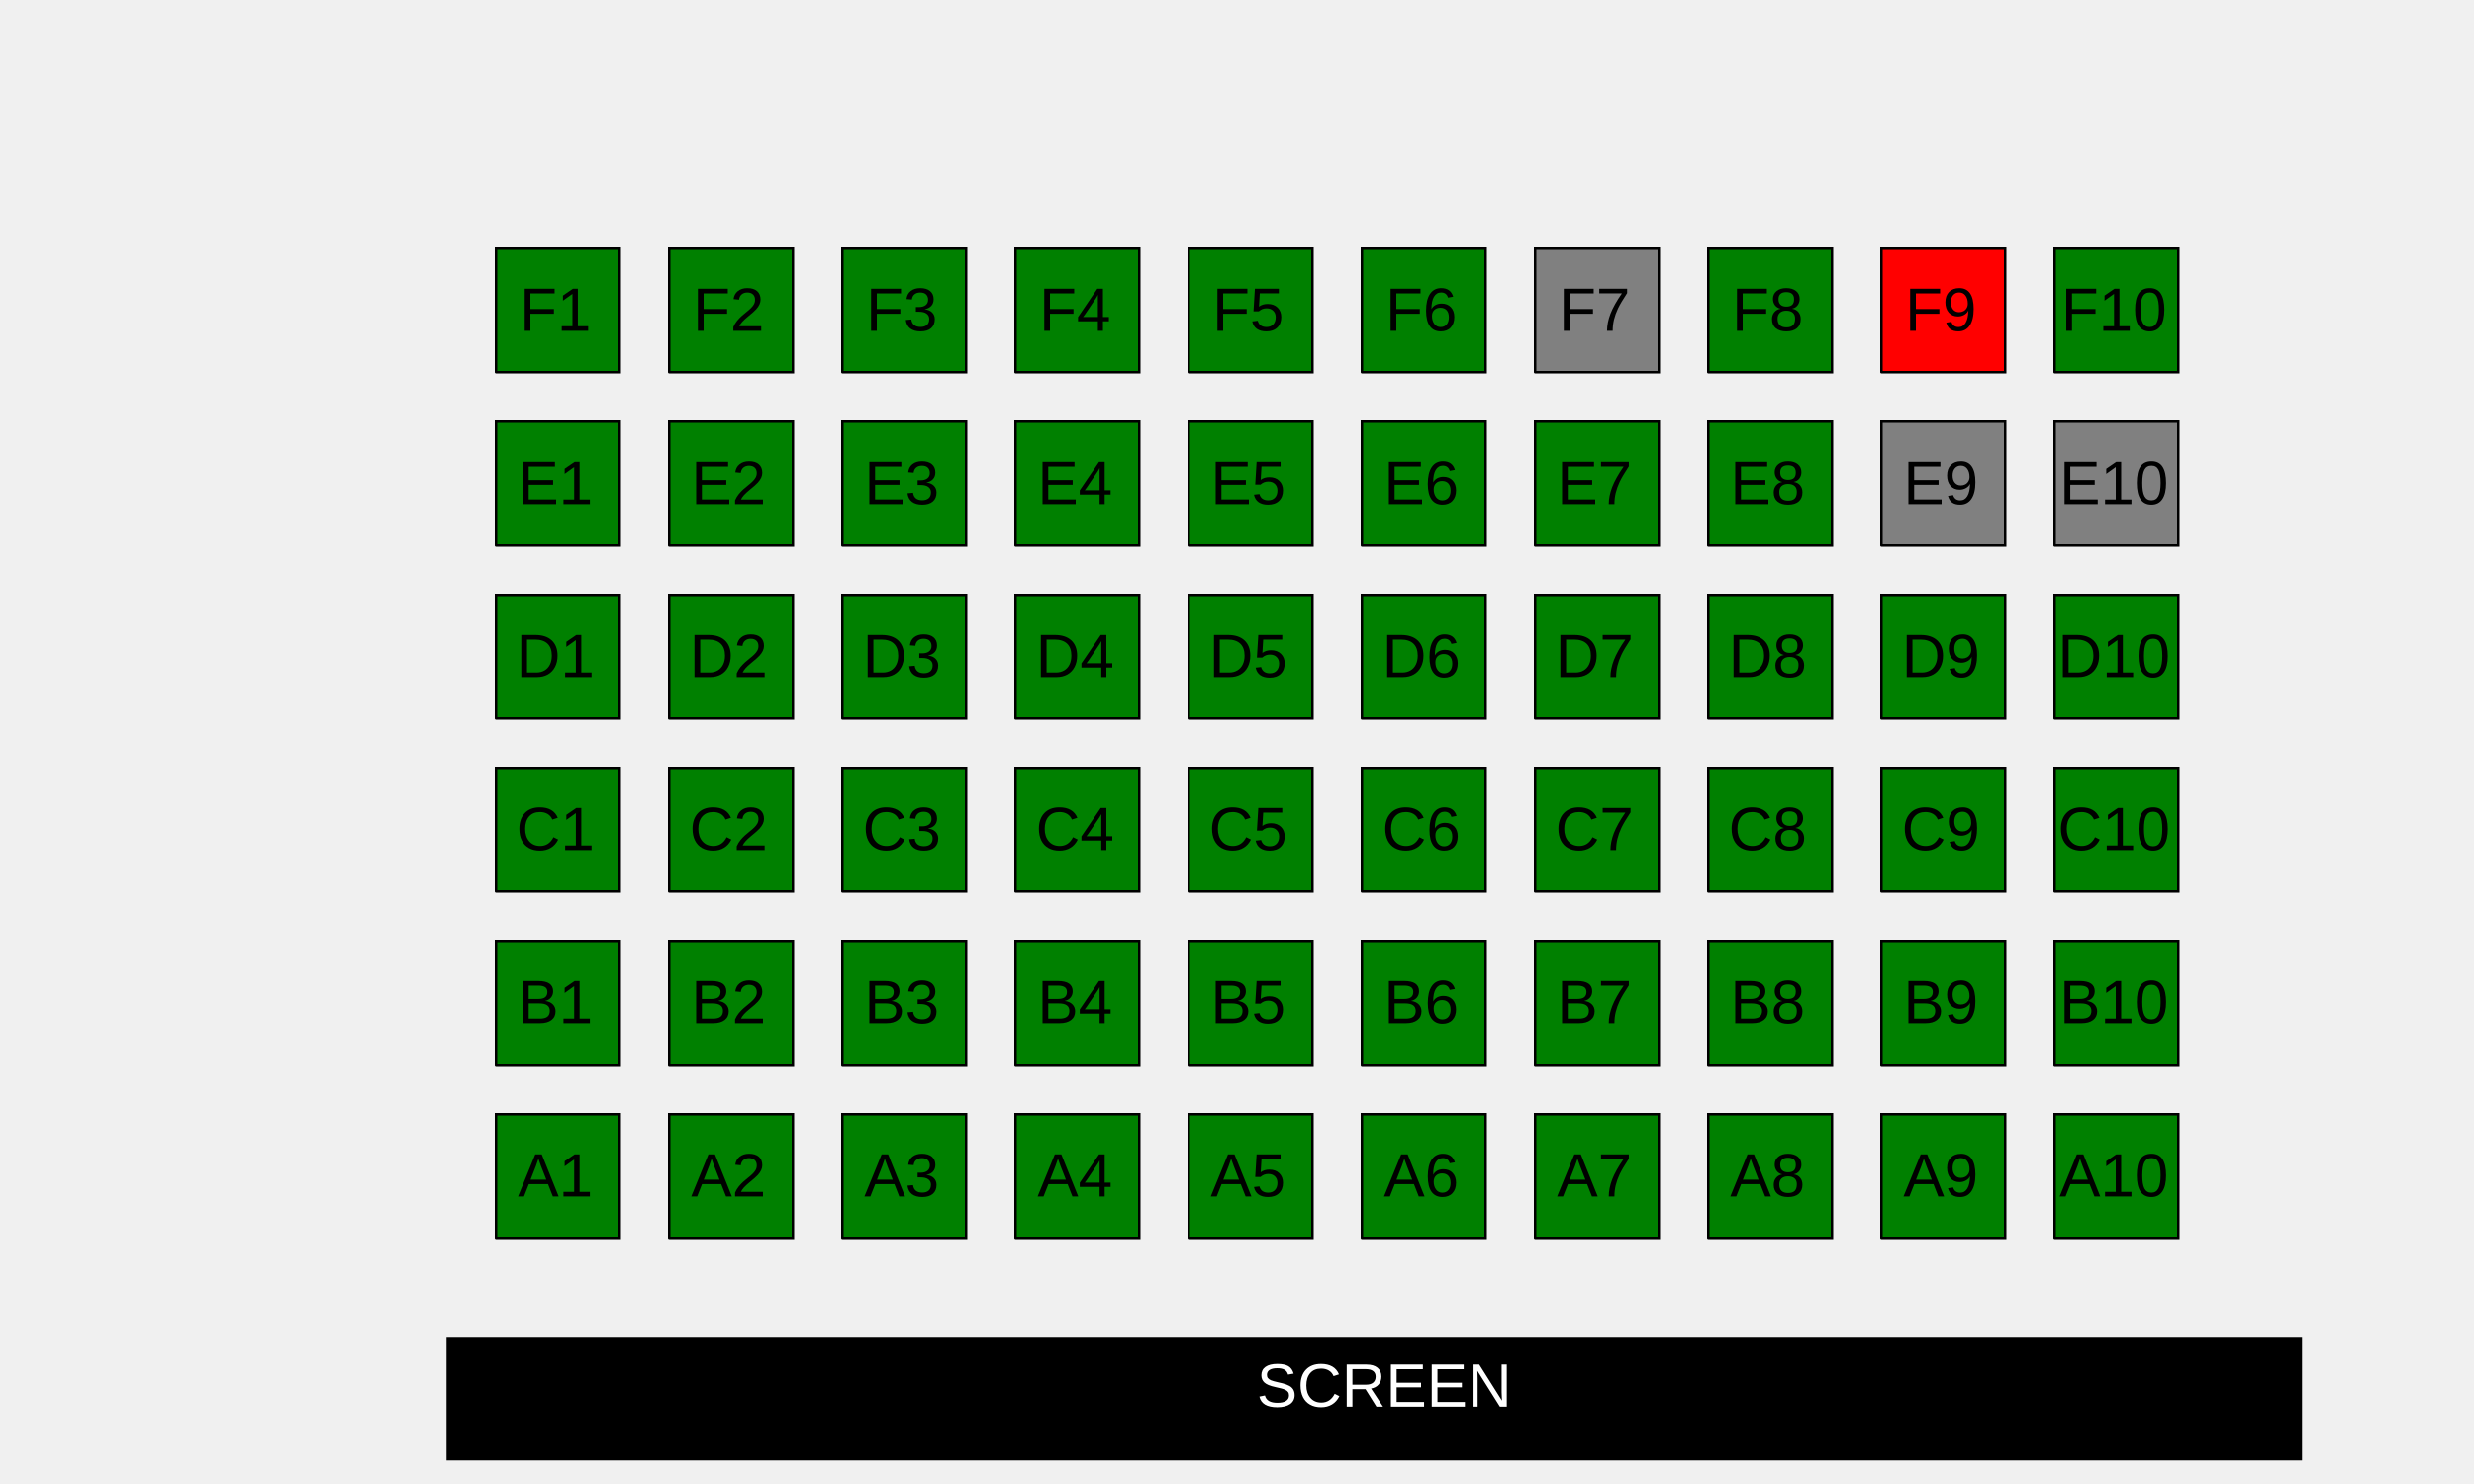
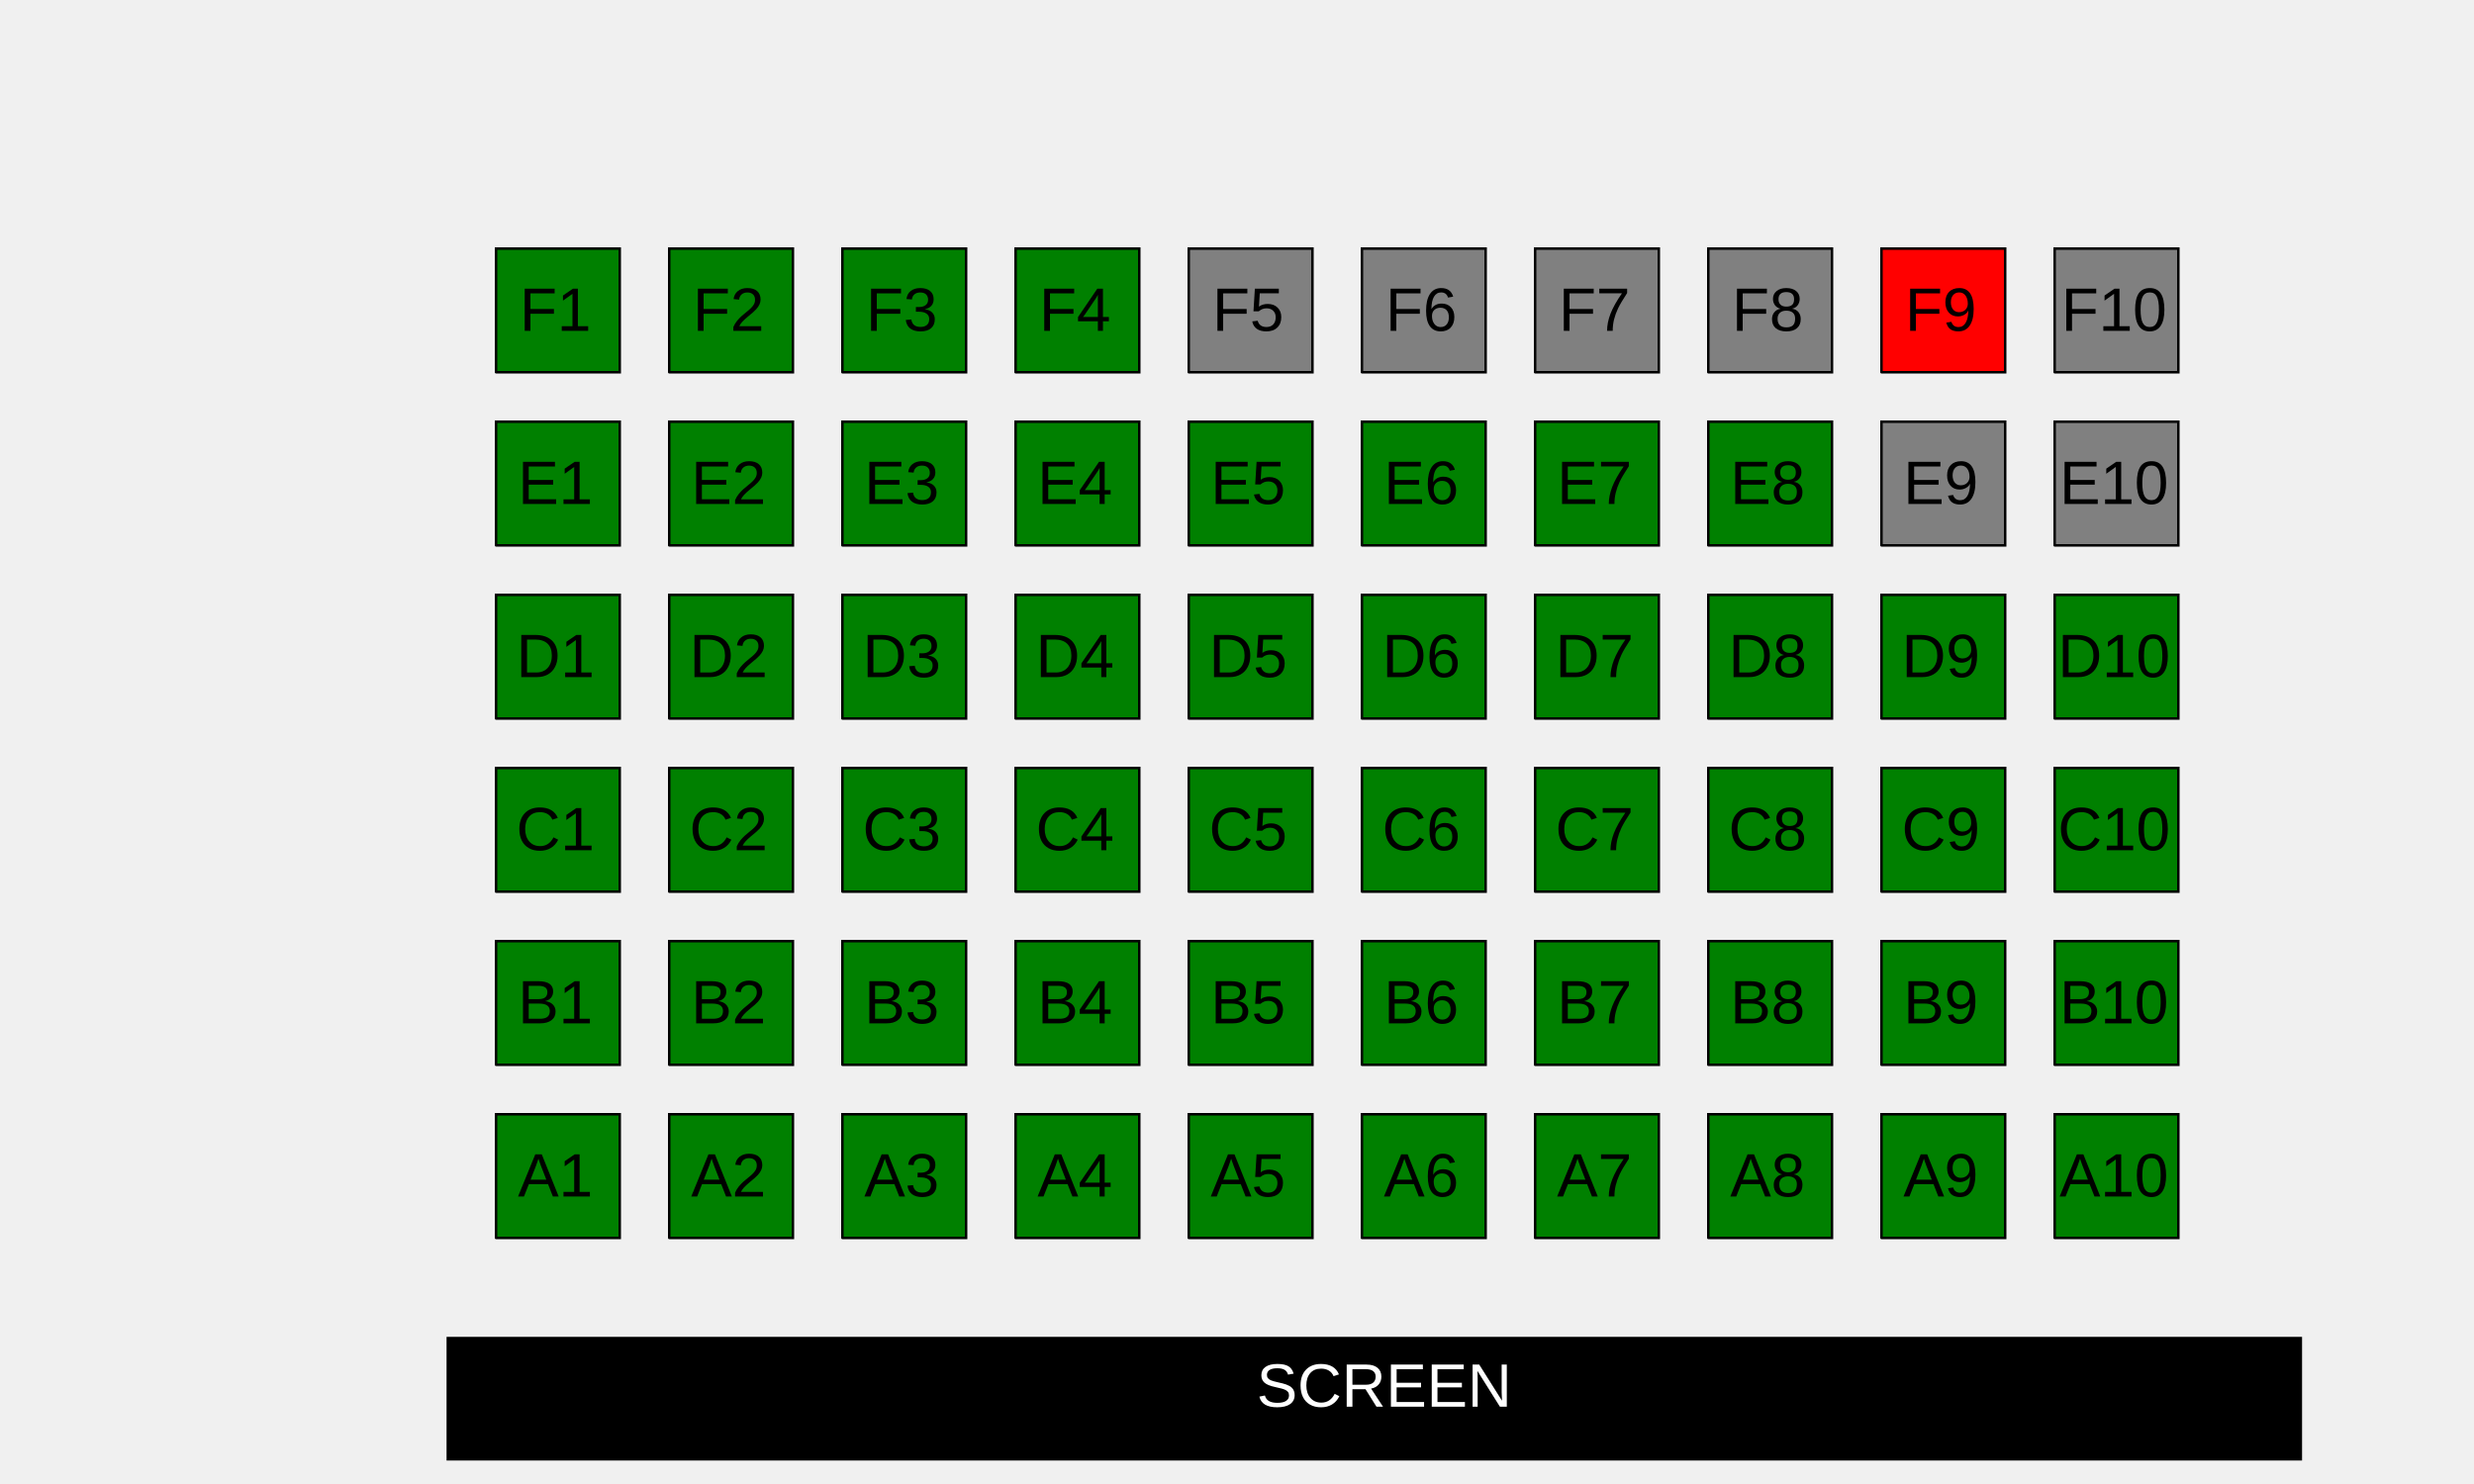
<svg xmlns="http://www.w3.org/2000/svg" baseProfile="full" height="600px" version="1.1" width="1000px">
  <defs />
  <polygon clip-path="url(#border_clip)" fill="#008000" fill-rule="evenodd" points="200.5,500.5 250.5,500.5 250.5,450.5 200.5,450.5 200.5,500.5" stroke-width="0" />
  <text clip-path="url(#border_clip)" fill="black" style="font-family: Arial; font-size: 24.75; font-style: normal;" text-anchor="middle" x="224.5" y="483.75">A1</text>
  <polygon clip-path="url(#border_clip)" fill="#008000" fill-rule="evenodd" points="270.5,500.5 320.5,500.5 320.5,450.5 270.5,450.5 270.5,500.5" stroke-width="0" />
  <text clip-path="url(#border_clip)" fill="black" style="font-family: Arial; font-size: 24.75; font-style: normal;" text-anchor="middle" x="294.5" y="483.75">A2</text>
  <polygon clip-path="url(#border_clip)" fill="#008000" fill-rule="evenodd" points="340.5,500.5 390.5,500.5 390.5,450.5 340.5,450.5 340.5,500.5" stroke-width="0" />
  <text clip-path="url(#border_clip)" fill="black" style="font-family: Arial; font-size: 24.75; font-style: normal;" text-anchor="middle" x="364.5" y="483.75">A3</text>
  <polygon clip-path="url(#border_clip)" fill="#008000" fill-rule="evenodd" points="410.5,500.5 460.5,500.5 460.5,450.5 410.5,450.5 410.5,500.5" stroke-width="0" />
  <text clip-path="url(#border_clip)" fill="black" style="font-family: Arial; font-size: 24.75; font-style: normal;" text-anchor="middle" x="434.5" y="483.75">A4</text>
  <polygon clip-path="url(#border_clip)" fill="#008000" fill-rule="evenodd" points="480.5,500.5 530.5,500.5 530.5,450.5 480.5,450.5 480.5,500.5" stroke-width="0" />
  <text clip-path="url(#border_clip)" fill="black" style="font-family: Arial; font-size: 24.75; font-style: normal;" text-anchor="middle" x="504.5" y="483.75">A5</text>
  <polygon clip-path="url(#border_clip)" fill="#008000" fill-rule="evenodd" points="550.5,500.5 600.5,500.5 600.5,450.5 550.5,450.5 550.5,500.5" stroke-width="0" />
  <text clip-path="url(#border_clip)" fill="black" style="font-family: Arial; font-size: 24.75; font-style: normal;" text-anchor="middle" x="574.5" y="483.75">A6</text>
  <polygon clip-path="url(#border_clip)" fill="#008000" fill-rule="evenodd" points="620.5,500.5 670.5,500.5 670.5,450.5 620.5,450.5 620.5,500.5" stroke-width="0" />
  <text clip-path="url(#border_clip)" fill="black" style="font-family: Arial; font-size: 24.75; font-style: normal;" text-anchor="middle" x="644.5" y="483.75">A7</text>
  <polygon clip-path="url(#border_clip)" fill="#008000" fill-rule="evenodd" points="690.5,500.5 740.5,500.5 740.5,450.5 690.5,450.5 690.5,500.5" stroke-width="0" />
  <text clip-path="url(#border_clip)" fill="black" style="font-family: Arial; font-size: 24.75; font-style: normal;" text-anchor="middle" x="714.5" y="483.75">A8</text>
  <polygon clip-path="url(#border_clip)" fill="#008000" fill-rule="evenodd" points="760.5,500.5 810.5,500.5 810.5,450.5 760.5,450.5 760.5,500.5" stroke-width="0" />
  <text clip-path="url(#border_clip)" fill="black" style="font-family: Arial; font-size: 24.75; font-style: normal;" text-anchor="middle" x="784.5" y="483.75">A9</text>
  <polygon clip-path="url(#border_clip)" fill="#008000" fill-rule="evenodd" points="830.5,500.5 880.5,500.5 880.5,450.5 830.5,450.5 830.5,500.5" stroke-width="0" />
  <text clip-path="url(#border_clip)" fill="black" style="font-family: Arial; font-size: 24.75; font-style: normal;" text-anchor="middle" x="854.5" y="483.75">A10</text>
  <polygon clip-path="url(#border_clip)" fill="#008000" fill-rule="evenodd" points="200.5,430.5 250.5,430.5 250.5,380.5 200.5,380.5 200.5,430.5" stroke-width="0" />
  <text clip-path="url(#border_clip)" fill="black" style="font-family: Arial; font-size: 24.75; font-style: normal;" text-anchor="middle" x="224.5" y="413.75">B1</text>
  <polygon clip-path="url(#border_clip)" fill="#008000" fill-rule="evenodd" points="270.5,430.5 320.5,430.5 320.5,380.5 270.5,380.5 270.5,430.5" stroke-width="0" />
  <text clip-path="url(#border_clip)" fill="black" style="font-family: Arial; font-size: 24.75; font-style: normal;" text-anchor="middle" x="294.5" y="413.75">B2</text>
  <polygon clip-path="url(#border_clip)" fill="#008000" fill-rule="evenodd" points="340.5,430.5 390.5,430.5 390.5,380.5 340.5,380.5 340.5,430.5" stroke-width="0" />
  <text clip-path="url(#border_clip)" fill="black" style="font-family: Arial; font-size: 24.75; font-style: normal;" text-anchor="middle" x="364.5" y="413.75">B3</text>
  <polygon clip-path="url(#border_clip)" fill="#008000" fill-rule="evenodd" points="410.5,430.5 460.5,430.5 460.5,380.5 410.5,380.5 410.5,430.5" stroke-width="0" />
  <text clip-path="url(#border_clip)" fill="black" style="font-family: Arial; font-size: 24.75; font-style: normal;" text-anchor="middle" x="434.5" y="413.75">B4</text>
  <polygon clip-path="url(#border_clip)" fill="#008000" fill-rule="evenodd" points="480.5,430.5 530.5,430.5 530.5,380.5 480.5,380.5 480.5,430.5" stroke-width="0" />
  <text clip-path="url(#border_clip)" fill="black" style="font-family: Arial; font-size: 24.75; font-style: normal;" text-anchor="middle" x="504.5" y="413.75">B5</text>
  <polygon clip-path="url(#border_clip)" fill="#008000" fill-rule="evenodd" points="550.5,430.5 600.5,430.5 600.5,380.5 550.5,380.5 550.5,430.5" stroke-width="0" />
  <text clip-path="url(#border_clip)" fill="black" style="font-family: Arial; font-size: 24.75; font-style: normal;" text-anchor="middle" x="574.5" y="413.75">B6</text>
  <polygon clip-path="url(#border_clip)" fill="#008000" fill-rule="evenodd" points="620.5,430.5 670.5,430.5 670.5,380.5 620.5,380.5 620.5,430.5" stroke-width="0" />
  <text clip-path="url(#border_clip)" fill="black" style="font-family: Arial; font-size: 24.75; font-style: normal;" text-anchor="middle" x="644.5" y="413.75">B7</text>
  <polygon clip-path="url(#border_clip)" fill="#008000" fill-rule="evenodd" points="690.5,430.5 740.5,430.5 740.5,380.5 690.5,380.5 690.5,430.5" stroke-width="0" />
  <text clip-path="url(#border_clip)" fill="black" style="font-family: Arial; font-size: 24.75; font-style: normal;" text-anchor="middle" x="714.5" y="413.75">B8</text>
  <polygon clip-path="url(#border_clip)" fill="#008000" fill-rule="evenodd" points="760.5,430.5 810.5,430.5 810.5,380.5 760.5,380.5 760.5,430.5" stroke-width="0" />
  <text clip-path="url(#border_clip)" fill="black" style="font-family: Arial; font-size: 24.75; font-style: normal;" text-anchor="middle" x="784.5" y="413.75">B9</text>
  <polygon clip-path="url(#border_clip)" fill="#008000" fill-rule="evenodd" points="830.5,430.5 880.5,430.5 880.5,380.5 830.5,380.5 830.5,430.5" stroke-width="0" />
  <text clip-path="url(#border_clip)" fill="black" style="font-family: Arial; font-size: 24.75; font-style: normal;" text-anchor="middle" x="854.5" y="413.75">B10</text>
  <polygon clip-path="url(#border_clip)" fill="#008000" fill-rule="evenodd" points="200.5,360.5 250.5,360.5 250.5,310.5 200.5,310.5 200.5,360.5" stroke-width="0" />
  <text clip-path="url(#border_clip)" fill="black" style="font-family: Arial; font-size: 24.75; font-style: normal;" text-anchor="middle" x="224.5" y="343.75">C1</text>
  <polygon clip-path="url(#border_clip)" fill="#008000" fill-rule="evenodd" points="270.5,360.5 320.5,360.5 320.5,310.5 270.5,310.5 270.5,360.5" stroke-width="0" />
  <text clip-path="url(#border_clip)" fill="black" style="font-family: Arial; font-size: 24.75; font-style: normal;" text-anchor="middle" x="294.5" y="343.75">C2</text>
  <polygon clip-path="url(#border_clip)" fill="#008000" fill-rule="evenodd" points="340.5,360.5 390.5,360.5 390.5,310.5 340.5,310.5 340.5,360.5" stroke-width="0" />
  <text clip-path="url(#border_clip)" fill="black" style="font-family: Arial; font-size: 24.75; font-style: normal;" text-anchor="middle" x="364.5" y="343.75">C3</text>
  <polygon clip-path="url(#border_clip)" fill="#008000" fill-rule="evenodd" points="410.5,360.5 460.5,360.5 460.5,310.5 410.5,310.5 410.5,360.5" stroke-width="0" />
  <text clip-path="url(#border_clip)" fill="black" style="font-family: Arial; font-size: 24.75; font-style: normal;" text-anchor="middle" x="434.5" y="343.75">C4</text>
  <polygon clip-path="url(#border_clip)" fill="#008000" fill-rule="evenodd" points="480.5,360.5 530.5,360.5 530.5,310.5 480.5,310.5 480.5,360.5" stroke-width="0" />
  <text clip-path="url(#border_clip)" fill="black" style="font-family: Arial; font-size: 24.75; font-style: normal;" text-anchor="middle" x="504.5" y="343.75">C5</text>
  <polygon clip-path="url(#border_clip)" fill="#008000" fill-rule="evenodd" points="550.5,360.5 600.5,360.5 600.5,310.5 550.5,310.5 550.5,360.5" stroke-width="0" />
  <text clip-path="url(#border_clip)" fill="black" style="font-family: Arial; font-size: 24.75; font-style: normal;" text-anchor="middle" x="574.5" y="343.75">C6</text>
  <polygon clip-path="url(#border_clip)" fill="#008000" fill-rule="evenodd" points="620.5,360.5 670.5,360.5 670.5,310.5 620.5,310.5 620.5,360.5" stroke-width="0" />
  <text clip-path="url(#border_clip)" fill="black" style="font-family: Arial; font-size: 24.75; font-style: normal;" text-anchor="middle" x="644.5" y="343.75">C7</text>
  <polygon clip-path="url(#border_clip)" fill="#008000" fill-rule="evenodd" points="690.5,360.5 740.5,360.5 740.5,310.5 690.5,310.5 690.5,360.5" stroke-width="0" />
  <text clip-path="url(#border_clip)" fill="black" style="font-family: Arial; font-size: 24.75; font-style: normal;" text-anchor="middle" x="714.5" y="343.75">C8</text>
  <polygon clip-path="url(#border_clip)" fill="#008000" fill-rule="evenodd" points="760.5,360.5 810.5,360.5 810.5,310.5 760.5,310.5 760.5,360.5" stroke-width="0" />
  <text clip-path="url(#border_clip)" fill="black" style="font-family: Arial; font-size: 24.75; font-style: normal;" text-anchor="middle" x="784.5" y="343.75">C9</text>
  <polygon clip-path="url(#border_clip)" fill="#008000" fill-rule="evenodd" points="830.5,360.5 880.5,360.5 880.5,310.5 830.5,310.5 830.5,360.5" stroke-width="0" />
  <text clip-path="url(#border_clip)" fill="black" style="font-family: Arial; font-size: 24.75; font-style: normal;" text-anchor="middle" x="854.5" y="343.75">C10</text>
  <polygon clip-path="url(#border_clip)" fill="#008000" fill-rule="evenodd" points="200.5,290.5 250.5,290.5 250.5,240.5 200.5,240.5 200.5,290.5" stroke-width="0" />
  <text clip-path="url(#border_clip)" fill="black" style="font-family: Arial; font-size: 24.75; font-style: normal;" text-anchor="middle" x="224.5" y="273.75">D1</text>
  <polygon clip-path="url(#border_clip)" fill="#008000" fill-rule="evenodd" points="270.5,290.5 320.5,290.5 320.5,240.5 270.5,240.5 270.5,290.5" stroke-width="0" />
  <text clip-path="url(#border_clip)" fill="black" style="font-family: Arial; font-size: 24.75; font-style: normal;" text-anchor="middle" x="294.5" y="273.75">D2</text>
  <polygon clip-path="url(#border_clip)" fill="#008000" fill-rule="evenodd" points="340.5,290.5 390.5,290.5 390.5,240.5 340.5,240.5 340.5,290.5" stroke-width="0" />
  <text clip-path="url(#border_clip)" fill="black" style="font-family: Arial; font-size: 24.75; font-style: normal;" text-anchor="middle" x="364.5" y="273.75">D3</text>
  <polygon clip-path="url(#border_clip)" fill="#008000" fill-rule="evenodd" points="410.5,290.5 460.5,290.5 460.5,240.5 410.5,240.5 410.5,290.5" stroke-width="0" />
  <text clip-path="url(#border_clip)" fill="black" style="font-family: Arial; font-size: 24.75; font-style: normal;" text-anchor="middle" x="434.5" y="273.75">D4</text>
  <polygon clip-path="url(#border_clip)" fill="#008000" fill-rule="evenodd" points="480.5,290.5 530.5,290.5 530.5,240.5 480.5,240.5 480.5,290.5" stroke-width="0" />
  <text clip-path="url(#border_clip)" fill="black" style="font-family: Arial; font-size: 24.75; font-style: normal;" text-anchor="middle" x="504.5" y="273.75">D5</text>
  <polygon clip-path="url(#border_clip)" fill="#008000" fill-rule="evenodd" points="550.5,290.5 600.5,290.5 600.5,240.5 550.5,240.5 550.5,290.5" stroke-width="0" />
  <text clip-path="url(#border_clip)" fill="black" style="font-family: Arial; font-size: 24.75; font-style: normal;" text-anchor="middle" x="574.5" y="273.75">D6</text>
  <polygon clip-path="url(#border_clip)" fill="#008000" fill-rule="evenodd" points="620.5,290.5 670.5,290.5 670.5,240.5 620.5,240.5 620.5,290.5" stroke-width="0" />
  <text clip-path="url(#border_clip)" fill="black" style="font-family: Arial; font-size: 24.75; font-style: normal;" text-anchor="middle" x="644.5" y="273.75">D7</text>
  <polygon clip-path="url(#border_clip)" fill="#008000" fill-rule="evenodd" points="690.5,290.5 740.5,290.5 740.5,240.5 690.5,240.5 690.5,290.5" stroke-width="0" />
  <text clip-path="url(#border_clip)" fill="black" style="font-family: Arial; font-size: 24.75; font-style: normal;" text-anchor="middle" x="714.5" y="273.75">D8</text>
  <polygon clip-path="url(#border_clip)" fill="#008000" fill-rule="evenodd" points="760.5,290.5 810.5,290.5 810.5,240.5 760.5,240.5 760.5,290.5" stroke-width="0" />
  <text clip-path="url(#border_clip)" fill="black" style="font-family: Arial; font-size: 24.75; font-style: normal;" text-anchor="middle" x="784.5" y="273.75">D9</text>
  <polygon clip-path="url(#border_clip)" fill="#008000" fill-rule="evenodd" points="830.5,290.5 880.5,290.5 880.5,240.5 830.5,240.5 830.5,290.5" stroke-width="0" />
  <text clip-path="url(#border_clip)" fill="black" style="font-family: Arial; font-size: 24.75; font-style: normal;" text-anchor="middle" x="854.5" y="273.75">D10</text>
  <polygon clip-path="url(#border_clip)" fill="#008000" fill-rule="evenodd" points="200.5,220.5 250.5,220.5 250.5,170.5 200.5,170.5 200.5,220.5" stroke-width="0" />
  <text clip-path="url(#border_clip)" fill="black" style="font-family: Arial; font-size: 24.75; font-style: normal;" text-anchor="middle" x="224.5" y="203.75">E1</text>
  <polygon clip-path="url(#border_clip)" fill="#008000" fill-rule="evenodd" points="270.5,220.5 320.5,220.5 320.5,170.5 270.5,170.5 270.5,220.5" stroke-width="0" />
  <text clip-path="url(#border_clip)" fill="black" style="font-family: Arial; font-size: 24.75; font-style: normal;" text-anchor="middle" x="294.5" y="203.75">E2</text>
  <polygon clip-path="url(#border_clip)" fill="#008000" fill-rule="evenodd" points="340.5,220.5 390.5,220.5 390.5,170.5 340.5,170.5 340.5,220.5" stroke-width="0" />
  <text clip-path="url(#border_clip)" fill="black" style="font-family: Arial; font-size: 24.75; font-style: normal;" text-anchor="middle" x="364.5" y="203.75">E3</text>
  <polygon clip-path="url(#border_clip)" fill="#008000" fill-rule="evenodd" points="410.5,220.5 460.5,220.5 460.5,170.5 410.5,170.5 410.5,220.5" stroke-width="0" />
  <text clip-path="url(#border_clip)" fill="black" style="font-family: Arial; font-size: 24.75; font-style: normal;" text-anchor="middle" x="434.5" y="203.75">E4</text>
  <polygon clip-path="url(#border_clip)" fill="#008000" fill-rule="evenodd" points="480.5,220.5 530.5,220.5 530.5,170.5 480.5,170.5 480.5,220.5" stroke-width="0" />
  <text clip-path="url(#border_clip)" fill="black" style="font-family: Arial; font-size: 24.75; font-style: normal;" text-anchor="middle" x="504.5" y="203.75">E5</text>
  <polygon clip-path="url(#border_clip)" fill="#008000" fill-rule="evenodd" points="550.5,220.5 600.5,220.5 600.5,170.5 550.5,170.5 550.5,220.5" stroke-width="0" />
  <text clip-path="url(#border_clip)" fill="black" style="font-family: Arial; font-size: 24.75; font-style: normal;" text-anchor="middle" x="574.5" y="203.75">E6</text>
  <polygon clip-path="url(#border_clip)" fill="#008000" fill-rule="evenodd" points="620.5,220.5 670.5,220.5 670.5,170.5 620.5,170.5 620.5,220.5" stroke-width="0" />
  <text clip-path="url(#border_clip)" fill="black" style="font-family: Arial; font-size: 24.75; font-style: normal;" text-anchor="middle" x="644.5" y="203.75">E7</text>
  <polygon clip-path="url(#border_clip)" fill="#008000" fill-rule="evenodd" points="690.5,220.5 740.5,220.5 740.5,170.5 690.5,170.5 690.5,220.5" stroke-width="0" />
  <text clip-path="url(#border_clip)" fill="black" style="font-family: Arial; font-size: 24.75; font-style: normal;" text-anchor="middle" x="714.5" y="203.75">E8</text>
  <polygon clip-path="url(#border_clip)" fill="#808080" fill-rule="evenodd" points="760.5,220.5 810.5,220.5 810.5,170.5 760.5,170.5 760.5,220.5" stroke-width="0" />
  <text clip-path="url(#border_clip)" fill="black" style="font-family: Arial; font-size: 24.75; font-style: normal;" text-anchor="middle" x="784.5" y="203.75">E9</text>
  <polygon clip-path="url(#border_clip)" fill="#808080" fill-rule="evenodd" points="830.5,220.5 880.5,220.5 880.5,170.5 830.5,170.5 830.5,220.5" stroke-width="0" />
  <text clip-path="url(#border_clip)" fill="black" style="font-family: Arial; font-size: 24.75; font-style: normal;" text-anchor="middle" x="854.5" y="203.75">E10</text>
  <polygon clip-path="url(#border_clip)" fill="#008000" fill-rule="evenodd" points="200.5,150.5 250.5,150.5 250.5,100.5 200.5,100.5 200.5,150.5" stroke-width="0" />
  <text clip-path="url(#border_clip)" fill="black" style="font-family: Arial; font-size: 24.75; font-style: normal;" text-anchor="middle" x="224.5" y="133.75">F1</text>
  <polygon clip-path="url(#border_clip)" fill="#008000" fill-rule="evenodd" points="270.5,150.5 320.5,150.5 320.5,100.5 270.5,100.5 270.5,150.5" stroke-width="0" />
  <text clip-path="url(#border_clip)" fill="black" style="font-family: Arial; font-size: 24.75; font-style: normal;" text-anchor="middle" x="294.5" y="133.75">F2</text>
  <polygon clip-path="url(#border_clip)" fill="#008000" fill-rule="evenodd" points="340.5,150.5 390.5,150.5 390.5,100.5 340.5,100.5 340.5,150.5" stroke-width="0" />
  <text clip-path="url(#border_clip)" fill="black" style="font-family: Arial; font-size: 24.75; font-style: normal;" text-anchor="middle" x="364.5" y="133.75">F3</text>
  <polygon clip-path="url(#border_clip)" fill="#008000" fill-rule="evenodd" points="410.5,150.5 460.5,150.5 460.5,100.5 410.5,100.5 410.5,150.5" stroke-width="0" />
  <text clip-path="url(#border_clip)" fill="black" style="font-family: Arial; font-size: 24.75; font-style: normal;" text-anchor="middle" x="434.5" y="133.75">F4</text>
-   <polygon clip-path="url(#border_clip)" fill="#008000" fill-rule="evenodd" points="480.5,150.5 530.5,150.5 530.5,100.5 480.5,100.5 480.5,150.5" stroke-width="0" />
+   <polygon clip-path="url(#border_clip)" fill="#808080" fill-rule="evenodd" points="480.5,150.5 530.5,150.5 530.5,100.5 480.5,100.5 480.5,150.5" stroke-width="0" />
  <text clip-path="url(#border_clip)" fill="black" style="font-family: Arial; font-size: 24.75; font-style: normal;" text-anchor="middle" x="504.5" y="133.75">F5</text>
-   <polygon clip-path="url(#border_clip)" fill="#008000" fill-rule="evenodd" points="550.5,150.5 600.5,150.5 600.5,100.5 550.5,100.5 550.5,150.5" stroke-width="0" />
+   <polygon clip-path="url(#border_clip)" fill="#808080" fill-rule="evenodd" points="550.5,150.5 600.5,150.5 600.5,100.5 550.5,100.5 550.5,150.5" stroke-width="0" />
  <text clip-path="url(#border_clip)" fill="black" style="font-family: Arial; font-size: 24.75; font-style: normal;" text-anchor="middle" x="574.5" y="133.75">F6</text>
  <polygon clip-path="url(#border_clip)" fill="#808080" fill-rule="evenodd" points="620.5,150.5 670.5,150.5 670.5,100.5 620.5,100.5 620.5,150.5" stroke-width="0" />
  <text clip-path="url(#border_clip)" fill="black" style="font-family: Arial; font-size: 24.75; font-style: normal;" text-anchor="middle" x="644.5" y="133.75">F7</text>
-   <polygon clip-path="url(#border_clip)" fill="#008000" fill-rule="evenodd" points="690.5,150.5 740.5,150.5 740.5,100.5 690.5,100.5 690.5,150.5" stroke-width="0" />
+   <polygon clip-path="url(#border_clip)" fill="#808080" fill-rule="evenodd" points="690.5,150.5 740.5,150.5 740.5,100.5 690.5,100.5 690.5,150.5" stroke-width="0" />
  <text clip-path="url(#border_clip)" fill="black" style="font-family: Arial; font-size: 24.75; font-style: normal;" text-anchor="middle" x="714.5" y="133.75">F8</text>
  <polygon clip-path="url(#border_clip)" fill="#ff0000" fill-rule="evenodd" points="760.5,150.5 810.5,150.5 810.5,100.5 760.5,100.5 760.5,150.5" stroke-width="0" />
  <text clip-path="url(#border_clip)" fill="black" style="font-family: Arial; font-size: 24.75; font-style: normal;" text-anchor="middle" x="784.5" y="133.75">F9</text>
-   <polygon clip-path="url(#border_clip)" fill="#008000" fill-rule="evenodd" points="830.5,150.5 880.5,150.5 880.5,100.5 830.5,100.5 830.5,150.5" stroke-width="0" />
+   <polygon clip-path="url(#border_clip)" fill="#808080" fill-rule="evenodd" points="830.5,150.5 880.5,150.5 880.5,100.5 830.5,100.5 830.5,150.5" stroke-width="0" />
  <text clip-path="url(#border_clip)" fill="black" style="font-family: Arial; font-size: 24.75; font-style: normal;" text-anchor="middle" x="854.5" y="133.75">F10</text>
  <polygon clip-path="url(#border_clip)" fill="black" fill-rule="evenodd" points="855.5,140.5 180.5,590.5 930.5,590.5 930.5,540.5 180.5,540.5 180.5,590.5" stroke-width="0" />
  <text clip-path="url(#border_clip)" fill="#ffffff" style="font-family: Arial; font-size: 24.75; font-style: normal;" text-anchor="middle" x="559.5" y="568.75">SCREEN</text>
  <polyline clip-path="url(#border_clip)" fill="none" points="200.5,500.5 250.5,500.5 250.5,450.5 200.5,450.5 200.5,500.5" stroke="black" stroke-linecap="round" stroke-width="1" />
  <polyline clip-path="url(#border_clip)" fill="none" points="270.5,500.5 320.5,500.5 320.5,450.5 270.5,450.5 270.5,500.5" stroke="black" stroke-linecap="round" stroke-width="1" />
  <polyline clip-path="url(#border_clip)" fill="none" points="340.5,500.5 390.5,500.5 390.5,450.5 340.5,450.5 340.5,500.5" stroke="black" stroke-linecap="round" stroke-width="1" />
  <polyline clip-path="url(#border_clip)" fill="none" points="410.5,500.5 460.5,500.5 460.5,450.5 410.5,450.5 410.5,500.5" stroke="black" stroke-linecap="round" stroke-width="1" />
  <polyline clip-path="url(#border_clip)" fill="none" points="480.5,500.5 530.5,500.5 530.5,450.5 480.5,450.5 480.5,500.5" stroke="black" stroke-linecap="round" stroke-width="1" />
  <polyline clip-path="url(#border_clip)" fill="none" points="550.5,500.5 600.5,500.5 600.5,450.5 550.5,450.5 550.5,500.5" stroke="black" stroke-linecap="round" stroke-width="1" />
  <polyline clip-path="url(#border_clip)" fill="none" points="620.5,500.5 670.5,500.5 670.5,450.5 620.5,450.5 620.5,500.5" stroke="black" stroke-linecap="round" stroke-width="1" />
  <polyline clip-path="url(#border_clip)" fill="none" points="690.5,500.5 740.5,500.5 740.5,450.5 690.5,450.5 690.5,500.5" stroke="black" stroke-linecap="round" stroke-width="1" />
  <polyline clip-path="url(#border_clip)" fill="none" points="760.5,500.5 810.5,500.5 810.5,450.5 760.5,450.5 760.5,500.5" stroke="black" stroke-linecap="round" stroke-width="1" />
  <polyline clip-path="url(#border_clip)" fill="none" points="830.5,500.5 880.5,500.5 880.5,450.5 830.5,450.5 830.5,500.5" stroke="black" stroke-linecap="round" stroke-width="1" />
  <polyline clip-path="url(#border_clip)" fill="none" points="200.5,430.5 250.5,430.5 250.5,380.5 200.5,380.5 200.5,430.5" stroke="black" stroke-linecap="round" stroke-width="1" />
  <polyline clip-path="url(#border_clip)" fill="none" points="270.5,430.5 320.5,430.5 320.5,380.5 270.5,380.5 270.5,430.5" stroke="black" stroke-linecap="round" stroke-width="1" />
  <polyline clip-path="url(#border_clip)" fill="none" points="340.5,430.5 390.5,430.5 390.5,380.5 340.5,380.5 340.5,430.5" stroke="black" stroke-linecap="round" stroke-width="1" />
  <polyline clip-path="url(#border_clip)" fill="none" points="410.5,430.5 460.5,430.5 460.5,380.5 410.5,380.5 410.5,430.5" stroke="black" stroke-linecap="round" stroke-width="1" />
  <polyline clip-path="url(#border_clip)" fill="none" points="480.5,430.5 530.5,430.5 530.5,380.5 480.5,380.5 480.5,430.5" stroke="black" stroke-linecap="round" stroke-width="1" />
  <polyline clip-path="url(#border_clip)" fill="none" points="550.5,430.5 600.5,430.5 600.5,380.5 550.5,380.5 550.5,430.5" stroke="black" stroke-linecap="round" stroke-width="1" />
  <polyline clip-path="url(#border_clip)" fill="none" points="620.5,430.5 670.5,430.5 670.5,380.5 620.5,380.5 620.5,430.5" stroke="black" stroke-linecap="round" stroke-width="1" />
  <polyline clip-path="url(#border_clip)" fill="none" points="690.5,430.5 740.5,430.5 740.5,380.5 690.5,380.5 690.5,430.5" stroke="black" stroke-linecap="round" stroke-width="1" />
  <polyline clip-path="url(#border_clip)" fill="none" points="760.5,430.5 810.5,430.5 810.5,380.5 760.5,380.5 760.5,430.5" stroke="black" stroke-linecap="round" stroke-width="1" />
  <polyline clip-path="url(#border_clip)" fill="none" points="830.5,430.5 880.5,430.5 880.5,380.5 830.5,380.5 830.5,430.5" stroke="black" stroke-linecap="round" stroke-width="1" />
  <polyline clip-path="url(#border_clip)" fill="none" points="200.5,360.5 250.5,360.5 250.5,310.5 200.5,310.5 200.5,360.5" stroke="black" stroke-linecap="round" stroke-width="1" />
  <polyline clip-path="url(#border_clip)" fill="none" points="270.5,360.5 320.5,360.5 320.5,310.5 270.5,310.5 270.5,360.5" stroke="black" stroke-linecap="round" stroke-width="1" />
  <polyline clip-path="url(#border_clip)" fill="none" points="340.5,360.5 390.5,360.5 390.5,310.5 340.5,310.5 340.5,360.5" stroke="black" stroke-linecap="round" stroke-width="1" />
  <polyline clip-path="url(#border_clip)" fill="none" points="410.5,360.5 460.5,360.5 460.5,310.5 410.5,310.5 410.5,360.5" stroke="black" stroke-linecap="round" stroke-width="1" />
  <polyline clip-path="url(#border_clip)" fill="none" points="480.5,360.5 530.5,360.5 530.5,310.5 480.5,310.5 480.5,360.5" stroke="black" stroke-linecap="round" stroke-width="1" />
  <polyline clip-path="url(#border_clip)" fill="none" points="550.5,360.5 600.5,360.5 600.5,310.5 550.5,310.5 550.5,360.5" stroke="black" stroke-linecap="round" stroke-width="1" />
  <polyline clip-path="url(#border_clip)" fill="none" points="620.5,360.5 670.5,360.5 670.5,310.5 620.5,310.5 620.5,360.5" stroke="black" stroke-linecap="round" stroke-width="1" />
  <polyline clip-path="url(#border_clip)" fill="none" points="690.5,360.5 740.5,360.5 740.5,310.5 690.5,310.5 690.5,360.5" stroke="black" stroke-linecap="round" stroke-width="1" />
  <polyline clip-path="url(#border_clip)" fill="none" points="760.5,360.5 810.5,360.5 810.5,310.5 760.5,310.5 760.5,360.5" stroke="black" stroke-linecap="round" stroke-width="1" />
  <polyline clip-path="url(#border_clip)" fill="none" points="830.5,360.5 880.5,360.5 880.5,310.5 830.5,310.5 830.5,360.5" stroke="black" stroke-linecap="round" stroke-width="1" />
  <polyline clip-path="url(#border_clip)" fill="none" points="200.5,290.5 250.5,290.5 250.5,240.5 200.5,240.5 200.5,290.5" stroke="black" stroke-linecap="round" stroke-width="1" />
  <polyline clip-path="url(#border_clip)" fill="none" points="270.5,290.5 320.5,290.5 320.5,240.5 270.5,240.5 270.5,290.5" stroke="black" stroke-linecap="round" stroke-width="1" />
  <polyline clip-path="url(#border_clip)" fill="none" points="340.5,290.5 390.5,290.5 390.5,240.5 340.5,240.5 340.5,290.5" stroke="black" stroke-linecap="round" stroke-width="1" />
  <polyline clip-path="url(#border_clip)" fill="none" points="410.5,290.5 460.5,290.5 460.5,240.5 410.5,240.5 410.5,290.5" stroke="black" stroke-linecap="round" stroke-width="1" />
  <polyline clip-path="url(#border_clip)" fill="none" points="480.5,290.5 530.5,290.5 530.5,240.5 480.5,240.5 480.5,290.5" stroke="black" stroke-linecap="round" stroke-width="1" />
  <polyline clip-path="url(#border_clip)" fill="none" points="550.5,290.5 600.5,290.5 600.5,240.5 550.5,240.5 550.5,290.5" stroke="black" stroke-linecap="round" stroke-width="1" />
  <polyline clip-path="url(#border_clip)" fill="none" points="620.5,290.5 670.5,290.5 670.5,240.5 620.5,240.5 620.5,290.5" stroke="black" stroke-linecap="round" stroke-width="1" />
  <polyline clip-path="url(#border_clip)" fill="none" points="690.5,290.5 740.5,290.5 740.5,240.5 690.5,240.5 690.5,290.5" stroke="black" stroke-linecap="round" stroke-width="1" />
  <polyline clip-path="url(#border_clip)" fill="none" points="760.5,290.5 810.5,290.5 810.5,240.5 760.5,240.5 760.5,290.5" stroke="black" stroke-linecap="round" stroke-width="1" />
  <polyline clip-path="url(#border_clip)" fill="none" points="830.5,290.5 880.5,290.5 880.5,240.5 830.5,240.5 830.5,290.5" stroke="black" stroke-linecap="round" stroke-width="1" />
  <polyline clip-path="url(#border_clip)" fill="none" points="200.5,220.5 250.5,220.5 250.5,170.5 200.5,170.5 200.5,220.5" stroke="black" stroke-linecap="round" stroke-width="1" />
  <polyline clip-path="url(#border_clip)" fill="none" points="270.5,220.5 320.5,220.5 320.5,170.5 270.5,170.5 270.5,220.5" stroke="black" stroke-linecap="round" stroke-width="1" />
  <polyline clip-path="url(#border_clip)" fill="none" points="340.5,220.5 390.5,220.5 390.5,170.5 340.5,170.5 340.5,220.5" stroke="black" stroke-linecap="round" stroke-width="1" />
  <polyline clip-path="url(#border_clip)" fill="none" points="410.5,220.5 460.5,220.5 460.5,170.5 410.5,170.5 410.5,220.5" stroke="black" stroke-linecap="round" stroke-width="1" />
  <polyline clip-path="url(#border_clip)" fill="none" points="480.5,220.5 530.5,220.5 530.5,170.5 480.5,170.5 480.5,220.5" stroke="black" stroke-linecap="round" stroke-width="1" />
  <polyline clip-path="url(#border_clip)" fill="none" points="550.5,220.5 600.5,220.5 600.5,170.5 550.5,170.5 550.5,220.5" stroke="black" stroke-linecap="round" stroke-width="1" />
  <polyline clip-path="url(#border_clip)" fill="none" points="620.5,220.5 670.5,220.5 670.5,170.5 620.5,170.5 620.5,220.5" stroke="black" stroke-linecap="round" stroke-width="1" />
  <polyline clip-path="url(#border_clip)" fill="none" points="690.5,220.5 740.5,220.5 740.5,170.5 690.5,170.5 690.5,220.5" stroke="black" stroke-linecap="round" stroke-width="1" />
  <polyline clip-path="url(#border_clip)" fill="none" points="760.5,220.5 810.5,220.5 810.5,170.5 760.5,170.5 760.5,220.5" stroke="black" stroke-linecap="round" stroke-width="1" />
  <polyline clip-path="url(#border_clip)" fill="none" points="830.5,220.5 880.5,220.5 880.5,170.5 830.5,170.5 830.5,220.5" stroke="black" stroke-linecap="round" stroke-width="1" />
  <polyline clip-path="url(#border_clip)" fill="none" points="200.5,150.5 250.5,150.5 250.5,100.5 200.5,100.5 200.5,150.5" stroke="black" stroke-linecap="round" stroke-width="1" />
  <polyline clip-path="url(#border_clip)" fill="none" points="270.5,150.5 320.5,150.5 320.5,100.5 270.5,100.5 270.5,150.5" stroke="black" stroke-linecap="round" stroke-width="1" />
  <polyline clip-path="url(#border_clip)" fill="none" points="340.5,150.5 390.5,150.5 390.5,100.5 340.5,100.5 340.5,150.5" stroke="black" stroke-linecap="round" stroke-width="1" />
  <polyline clip-path="url(#border_clip)" fill="none" points="410.5,150.5 460.5,150.5 460.5,100.5 410.5,100.5 410.5,150.5" stroke="black" stroke-linecap="round" stroke-width="1" />
  <polyline clip-path="url(#border_clip)" fill="none" points="480.5,150.5 530.5,150.5 530.5,100.5 480.5,100.5 480.5,150.5" stroke="black" stroke-linecap="round" stroke-width="1" />
  <polyline clip-path="url(#border_clip)" fill="none" points="550.5,150.5 600.5,150.5 600.5,100.5 550.5,100.5 550.5,150.5" stroke="black" stroke-linecap="round" stroke-width="1" />
  <polyline clip-path="url(#border_clip)" fill="none" points="620.5,150.5 670.5,150.5 670.5,100.5 620.5,100.5 620.5,150.5" stroke="black" stroke-linecap="round" stroke-width="1" />
  <polyline clip-path="url(#border_clip)" fill="none" points="690.5,150.5 740.5,150.5 740.5,100.5 690.5,100.5 690.5,150.5" stroke="black" stroke-linecap="round" stroke-width="1" />
  <polyline clip-path="url(#border_clip)" fill="none" points="760.5,150.5 810.5,150.5 810.5,100.5 760.5,100.5 760.5,150.5" stroke="black" stroke-linecap="round" stroke-width="1" />
  <polyline clip-path="url(#border_clip)" fill="none" points="830.5,150.5 880.5,150.5 880.5,100.5 830.5,100.5 830.5,150.5" stroke="black" stroke-linecap="round" stroke-width="1" />
</svg>
